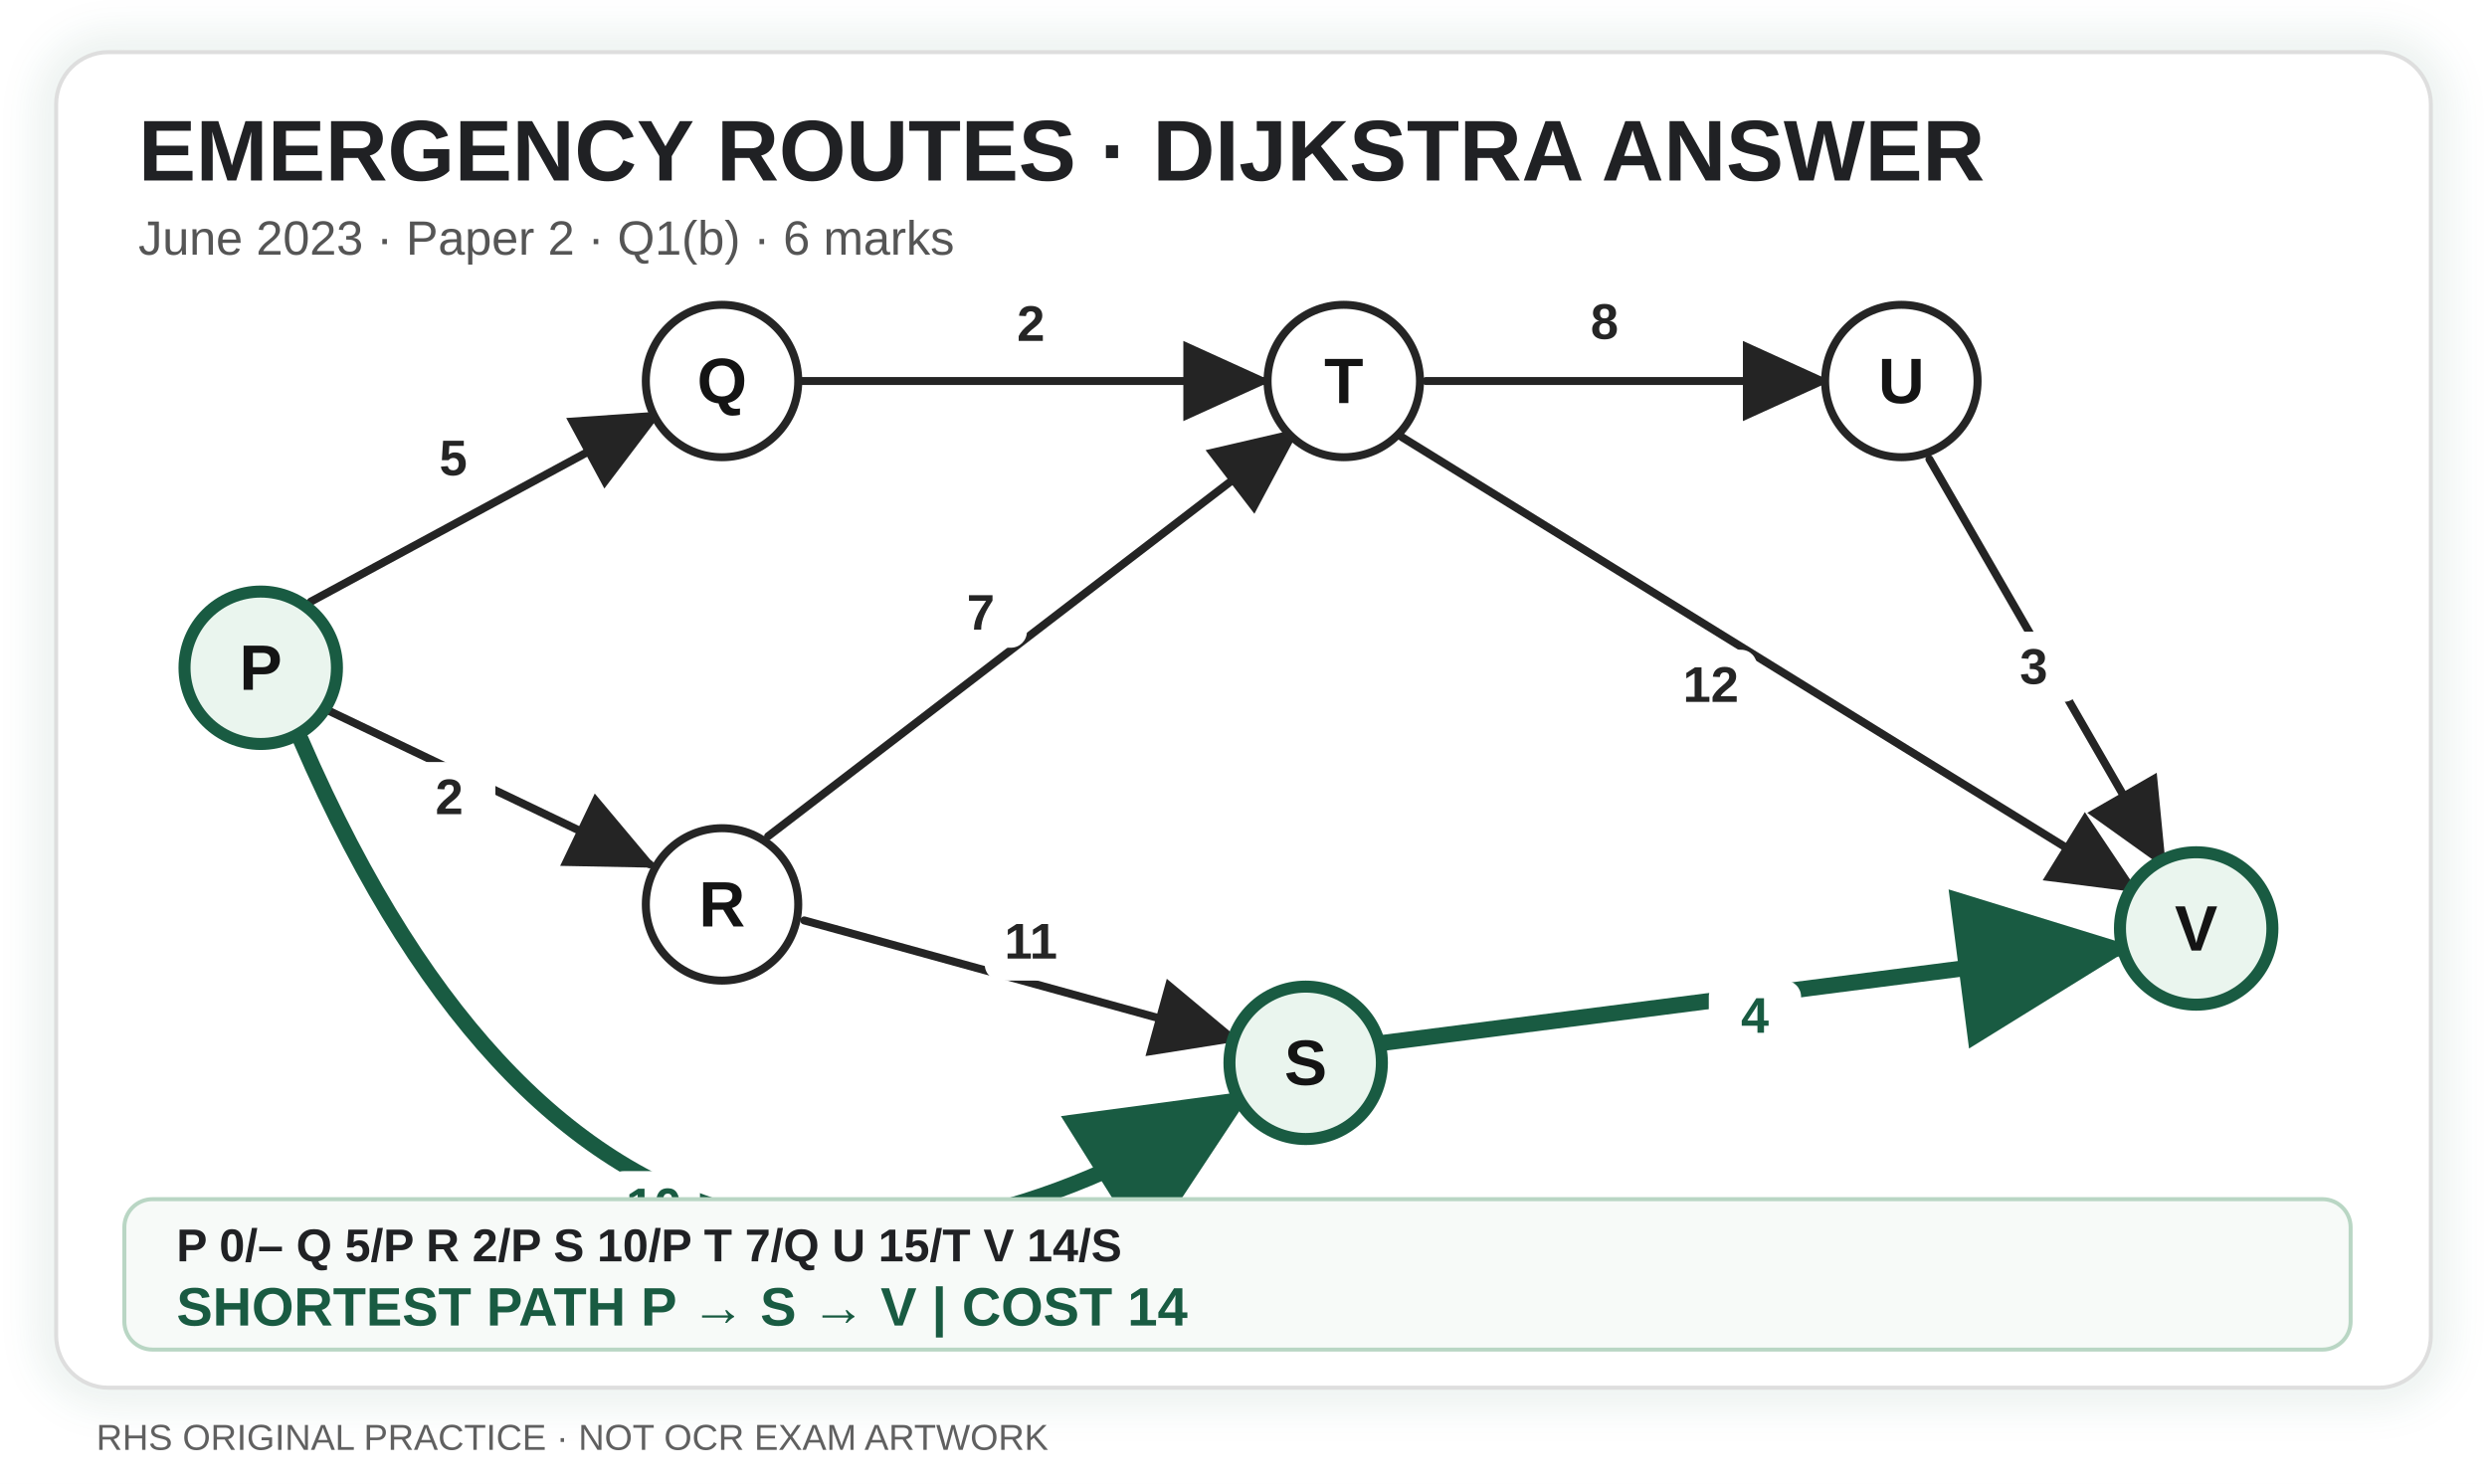
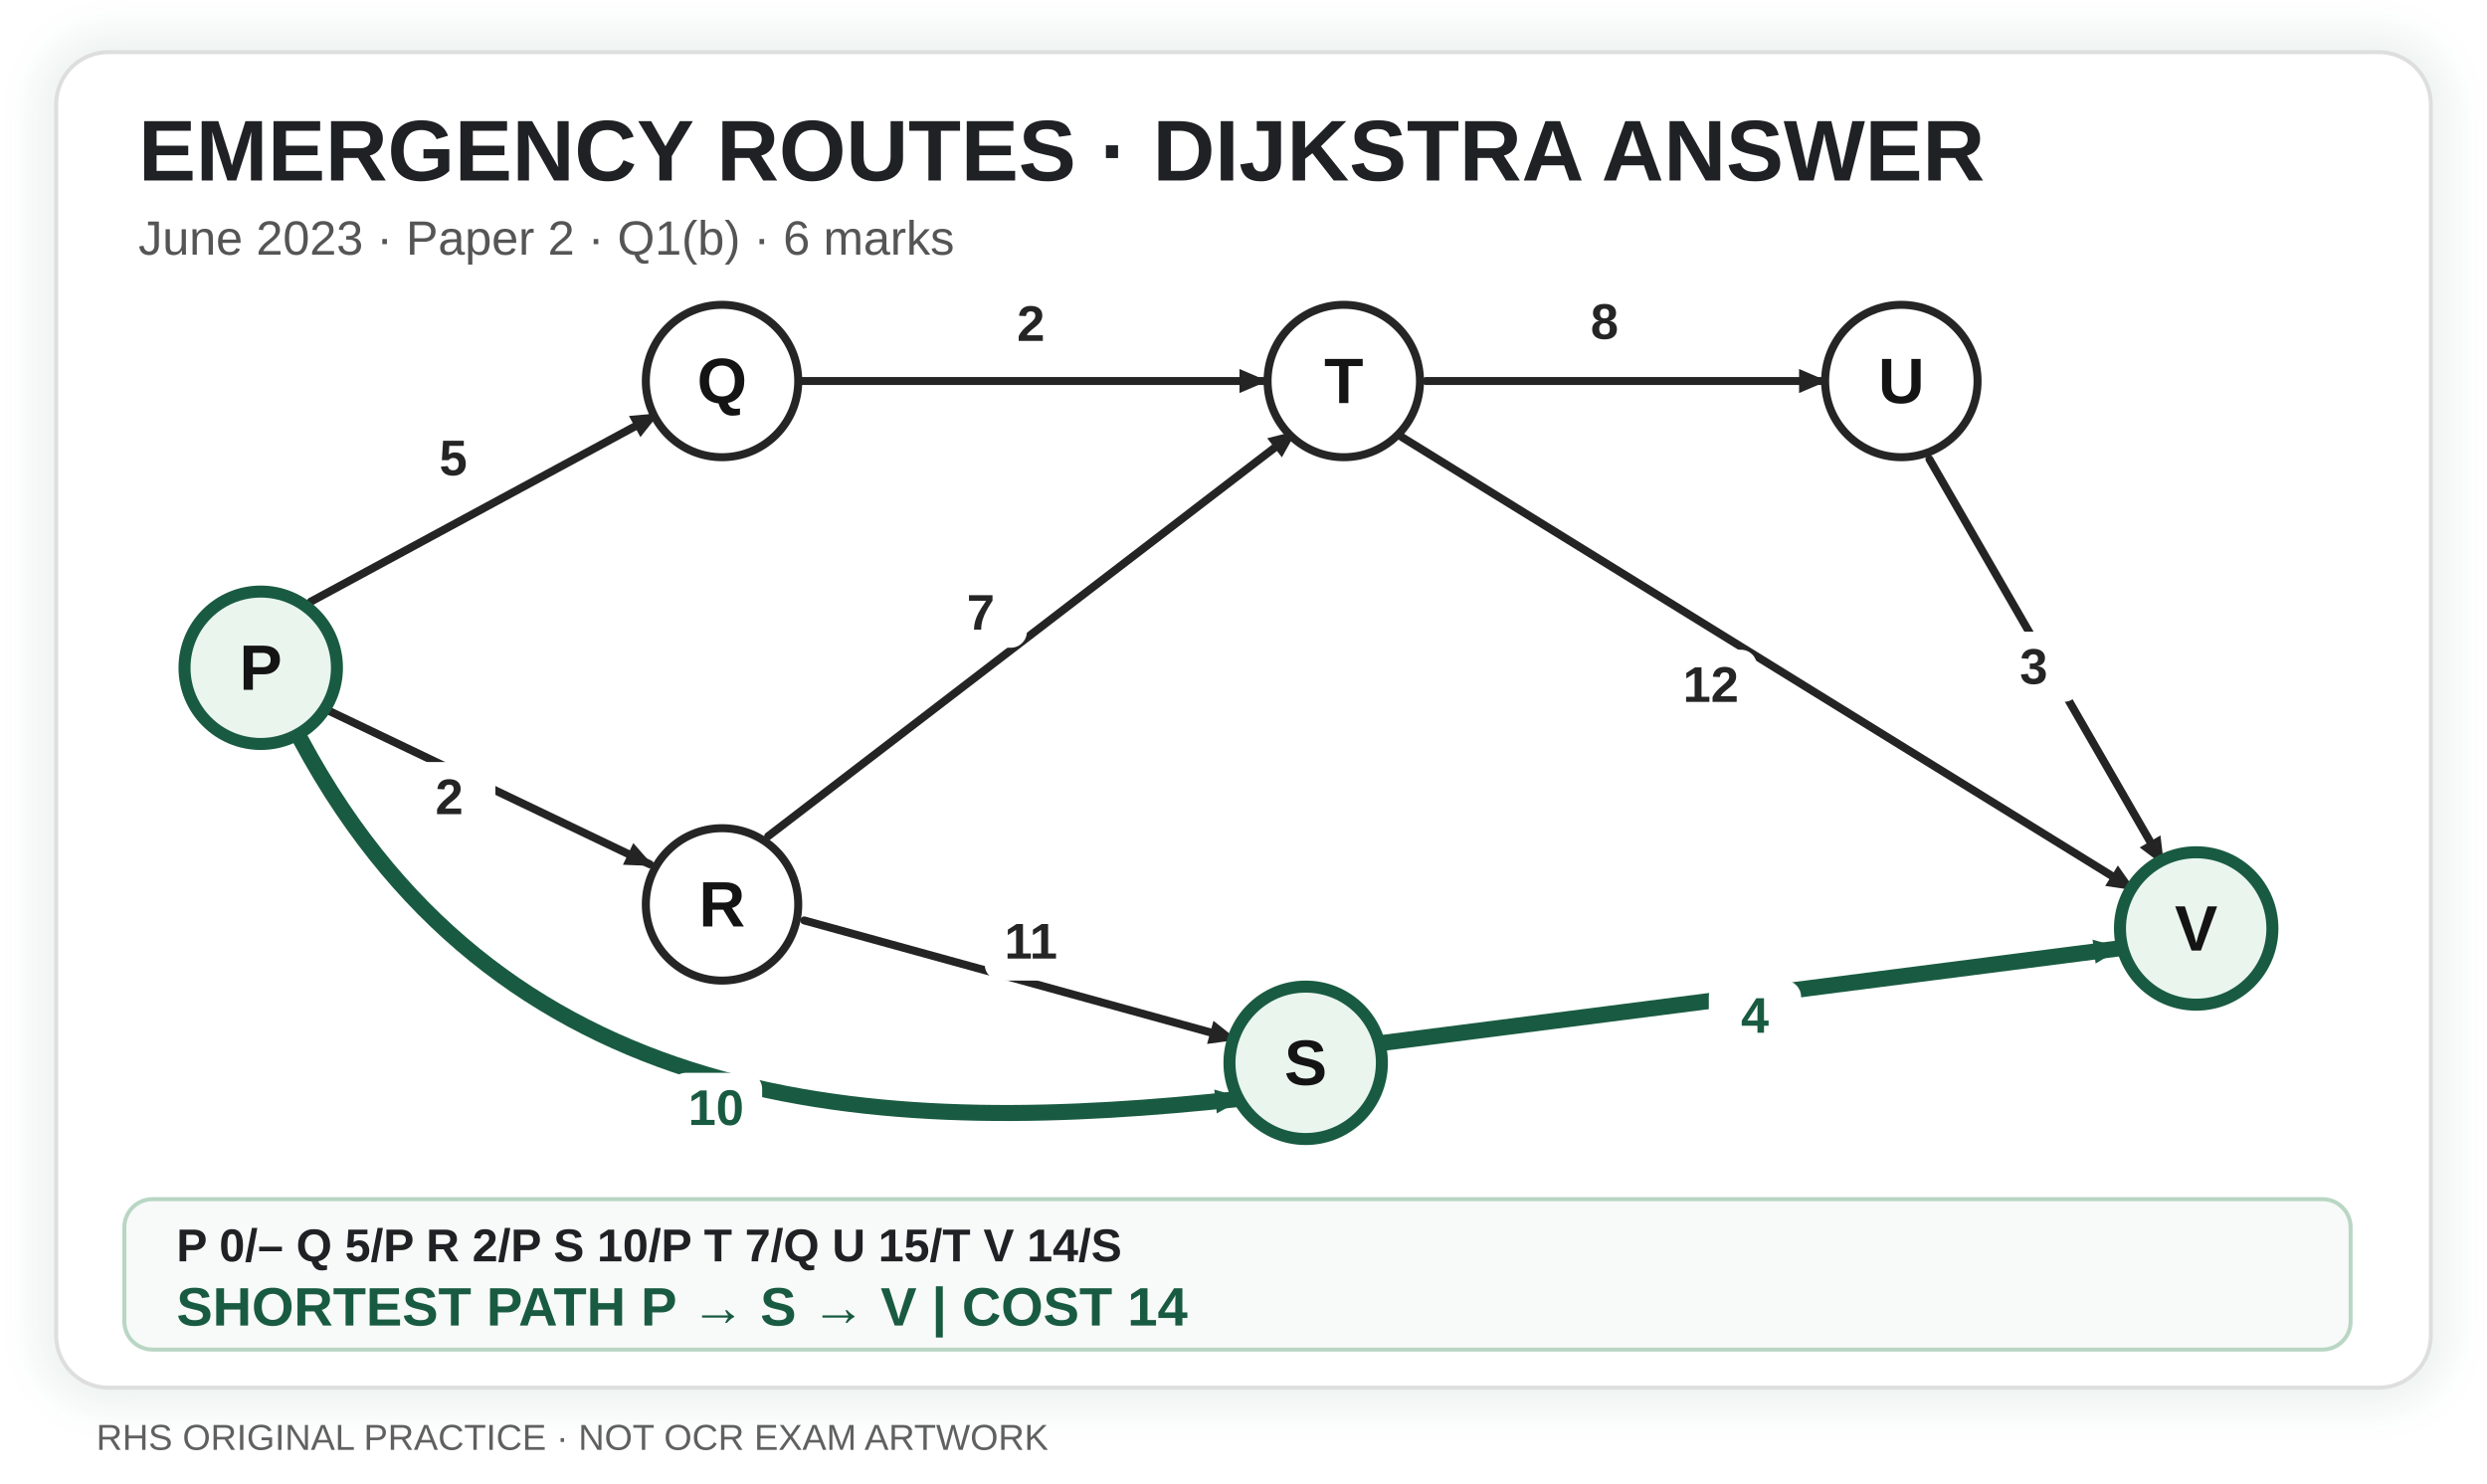
<svg xmlns="http://www.w3.org/2000/svg" viewBox="0 0 1240 740" role="img" aria-labelledby="svgtitle svgdesc">
  <defs>
    <filter id="glow" x="-25%" y="-30%" width="150%" height="160%">
      <feGaussianBlur stdDeviation="10" />
    </filter>
-     <marker id="edgeArrow" markerWidth="12" markerHeight="10" refX="10" refY="5" orient="auto-start-reverse">
-       <path d="M0 0 L11 5 L0 10 Z" fill="context-stroke" />
+     <marker id="edgeArrow" markerUnits="userSpaceOnUse" markerWidth="15" markerHeight="12" refX="12" refY="6" orient="auto">
+       <path d="M0 0 L14 6 L0 12 Z" fill="#242424" />
+     </marker>
+     <marker id="edgeArrowGreen" markerUnits="userSpaceOnUse" markerWidth="15" markerHeight="12" refX="12" refY="6" orient="auto">
+       <path d="M0 0 L14 6 L0 12 Z" fill="#195b42" />
    </marker>
  </defs>
  <rect width="1240" height="740" fill="#fff" />
  <rect x="28" y="26" width="1184" height="666" rx="26" fill="none" stroke="#195b42" stroke-width="14" opacity=".12" filter="url(#glow)" />
  <rect x="28" y="26" width="1184" height="666" rx="26" fill="#fff" stroke="#dedede" stroke-width="2" />
  <text x="69" y="90" text-anchor="start" font-size="43" font-family="Arial,Helvetica,sans-serif" font-weight="720" fill="#202124">EMERGENCY ROUTES · DIJKSTRA ANSWER</text>
  <text x="69" y="127" text-anchor="start" font-size="24" font-family="Arial,Helvetica,sans-serif" font-weight="500" fill="#555">June 2023 · Paper 2 · Q1(b) · 6 marks</text>
  <path d="M155 300 L327 207" fill="none" stroke="#242424" stroke-width="4" stroke-linecap="round" stroke-linejoin="round" marker-end="url(#edgeArrow)" />
  <rect x="203" y="211" width="46" height="35" rx="8" fill="#fff" stroke="#fff" stroke-width="0" />
  <text x="226" y="237" text-anchor="middle" font-size="25" font-family="Arial,Helvetica,sans-serif" font-weight="730" fill="#252525">5</text>
  <path d="M163 354 L324 431" fill="none" stroke="#242424" stroke-width="4" stroke-linecap="round" stroke-linejoin="round" marker-end="url(#edgeArrow)" />
  <rect x="201" y="380" width="46" height="35" rx="8" fill="#fff" stroke="#fff" stroke-width="0" />
  <text x="224" y="406" text-anchor="middle" font-size="25" font-family="Arial,Helvetica,sans-serif" font-weight="730" fill="#252525">2</text>
-   <path d="M150 369 C278 665 460 647 618 548" fill="none" stroke="#195b42" stroke-width="8" stroke-linecap="round" stroke-linejoin="round" marker-end="url(#edgeArrow)" />
-   <rect x="303" y="584" width="46" height="37" rx="8" fill="#fff" stroke="#fff" stroke-width="0" />
-   <text x="326" y="610" text-anchor="middle" font-size="25" font-family="Arial,Helvetica,sans-serif" font-weight="730" fill="#195b42">10</text>
+   <path d="M150 369 C254 563 449 566 618 548" fill="none" stroke="#195b42" stroke-width="8" stroke-linecap="round" stroke-linejoin="round" marker-end="url(#edgeArrowGreen)" />
+   <rect x="334" y="535" width="46" height="37" rx="8" fill="#fff" stroke="#fff" stroke-width="0" />
+   <text x="357" y="561" text-anchor="middle" font-size="25" font-family="Arial,Helvetica,sans-serif" font-weight="730" fill="#195b42">10</text>
  <path d="M400 190 L630 190" fill="none" stroke="#242424" stroke-width="4" stroke-linecap="round" stroke-linejoin="round" marker-end="url(#edgeArrow)" />
  <rect x="491" y="144" width="46" height="35" rx="8" fill="#fff" stroke="#fff" stroke-width="0" />
  <text x="514" y="170" text-anchor="middle" font-size="25" font-family="Arial,Helvetica,sans-serif" font-weight="730" fill="#252525">2</text>
  <path d="M401 459 L615 518" fill="none" stroke="#242424" stroke-width="4" stroke-linecap="round" stroke-linejoin="round" marker-end="url(#edgeArrow)" />
  <rect x="491" y="452" width="46" height="37" rx="8" fill="#fff" stroke="#fff" stroke-width="0" />
  <text x="514" y="478" text-anchor="middle" font-size="25" font-family="Arial,Helvetica,sans-serif" font-weight="730" fill="#252525">11</text>
  <path d="M383 417 L645 216" fill="none" stroke="#242424" stroke-width="4" stroke-linecap="round" stroke-linejoin="round" marker-end="url(#edgeArrow)" />
  <rect x="466" y="288" width="46" height="35" rx="8" fill="#fff" stroke="#fff" stroke-width="0" />
  <text x="489" y="314" text-anchor="middle" font-size="25" font-family="Arial,Helvetica,sans-serif" font-weight="730" fill="#252525">7</text>
-   <path d="M690 520 L1056 473" fill="none" stroke="#195b42" stroke-width="8" stroke-linecap="round" stroke-linejoin="round" marker-end="url(#edgeArrow)" />
+   <path d="M690 520 L1056 473" fill="none" stroke="#195b42" stroke-width="8" stroke-linecap="round" stroke-linejoin="round" marker-end="url(#edgeArrowGreen)" />
  <rect x="852" y="489" width="46" height="35" rx="8" fill="#fff" stroke="#fff" stroke-width="0" />
  <text x="875" y="515" text-anchor="middle" font-size="25" font-family="Arial,Helvetica,sans-serif" font-weight="730" fill="#195b42">4</text>
  <path d="M711 190 L909 190" fill="none" stroke="#242424" stroke-width="4" stroke-linecap="round" stroke-linejoin="round" marker-end="url(#edgeArrow)" />
  <rect x="777" y="143" width="46" height="35" rx="8" fill="#fff" stroke="#fff" stroke-width="0" />
  <text x="800" y="169" text-anchor="middle" font-size="25" font-family="Arial,Helvetica,sans-serif" font-weight="730" fill="#252525">8</text>
  <path d="M699 218 L1063 443" fill="none" stroke="#242424" stroke-width="4" stroke-linecap="round" stroke-linejoin="round" marker-end="url(#edgeArrow)" />
  <rect x="830" y="324" width="46" height="37" rx="8" fill="#fff" stroke="#fff" stroke-width="0" />
  <text x="853" y="350" text-anchor="middle" font-size="25" font-family="Arial,Helvetica,sans-serif" font-weight="730" fill="#252525">12</text>
  <path d="M962 229 L1078 430" fill="none" stroke="#242424" stroke-width="4" stroke-linecap="round" stroke-linejoin="round" marker-end="url(#edgeArrow)" />
  <rect x="991" y="315" width="46" height="35" rx="8" fill="#fff" stroke="#fff" stroke-width="0" />
  <text x="1014" y="341" text-anchor="middle" font-size="25" font-family="Arial,Helvetica,sans-serif" font-weight="730" fill="#252525">3</text>
  <circle cx="130" cy="333" r="38" fill="#eaf5ee" stroke="#195b42" stroke-width="6" />
  <text x="130" y="344" text-anchor="middle" font-size="32" font-family="Arial,Helvetica,sans-serif" font-weight="730" fill="#141414">P</text>
  <circle cx="360" cy="190" r="38" fill="#fff" stroke="#252525" stroke-width="4" />
  <text x="360" y="201" text-anchor="middle" font-size="32" font-family="Arial,Helvetica,sans-serif" font-weight="730" fill="#141414">Q</text>
  <circle cx="360" cy="451" r="38" fill="#fff" stroke="#252525" stroke-width="4" />
  <text x="360" y="462" text-anchor="middle" font-size="32" font-family="Arial,Helvetica,sans-serif" font-weight="730" fill="#141414">R</text>
  <circle cx="651" cy="530" r="38" fill="#eaf5ee" stroke="#195b42" stroke-width="6" />
  <text x="651" y="541" text-anchor="middle" font-size="32" font-family="Arial,Helvetica,sans-serif" font-weight="730" fill="#141414">S</text>
  <circle cx="670" cy="190" r="38" fill="#fff" stroke="#252525" stroke-width="4" />
  <text x="670" y="201" text-anchor="middle" font-size="32" font-family="Arial,Helvetica,sans-serif" font-weight="730" fill="#141414">T</text>
  <circle cx="948" cy="190" r="38" fill="#fff" stroke="#252525" stroke-width="4" />
  <text x="948" y="201" text-anchor="middle" font-size="32" font-family="Arial,Helvetica,sans-serif" font-weight="730" fill="#141414">U</text>
  <circle cx="1095" cy="463" r="38" fill="#eaf5ee" stroke="#195b42" stroke-width="6" />
  <text x="1095" y="474" text-anchor="middle" font-size="32" font-family="Arial,Helvetica,sans-serif" font-weight="730" fill="#141414">V</text>
  <rect x="62" y="598" width="1110" height="75" rx="14" fill="#f7faf8" stroke="#b9d6c4" stroke-width="2" />
  <text x="88" y="629" text-anchor="start" font-size="23" font-family="Arial,Helvetica,sans-serif" font-weight="650" fill="#202124">P 0/–    Q 5/P    R 2/P    S 10/P    T 7/Q    U 15/T    V 14/S</text>
  <text x="88" y="661" text-anchor="start" font-size="27" font-family="Arial,Helvetica,sans-serif" font-weight="720" fill="#195b42">SHORTEST PATH  P → S → V    |    COST 14</text>
  <text x="48" y="723" text-anchor="start" font-size="18" font-family="Arial,Helvetica,sans-serif" font-weight="450" fill="#606060">RHS ORIGINAL PRACTICE · NOT OCR EXAM ARTWORK</text>
</svg>
